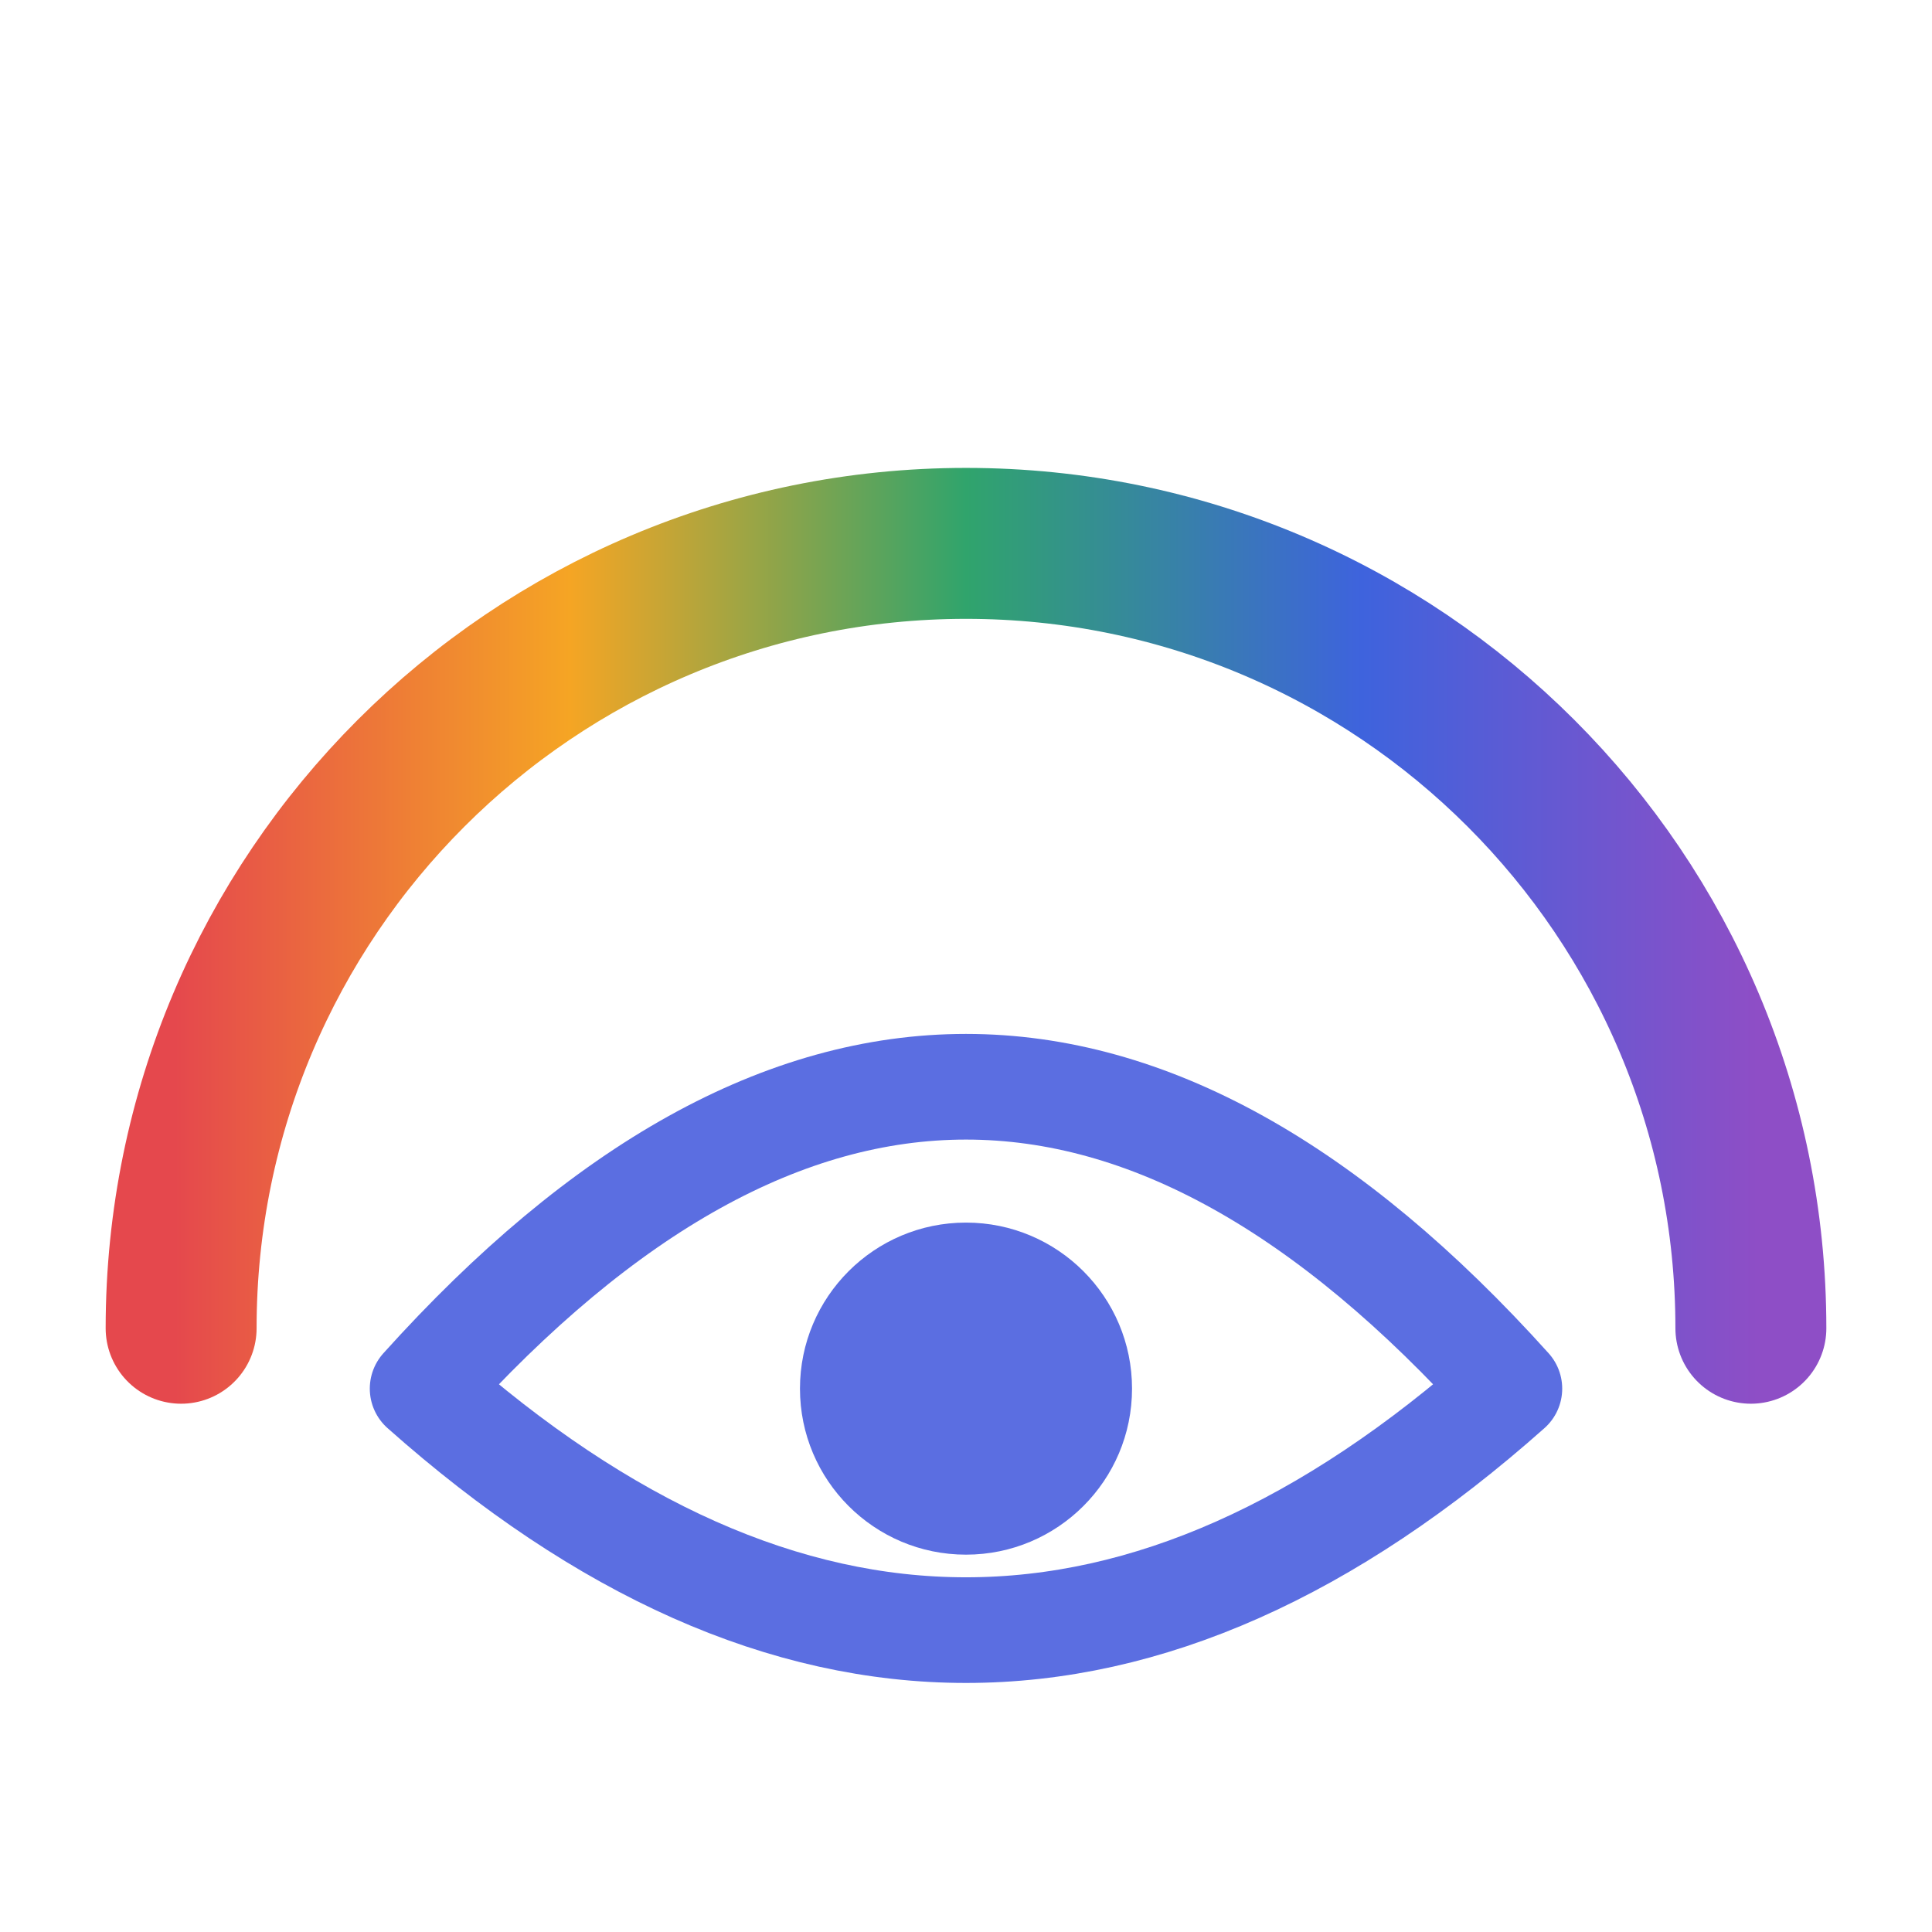
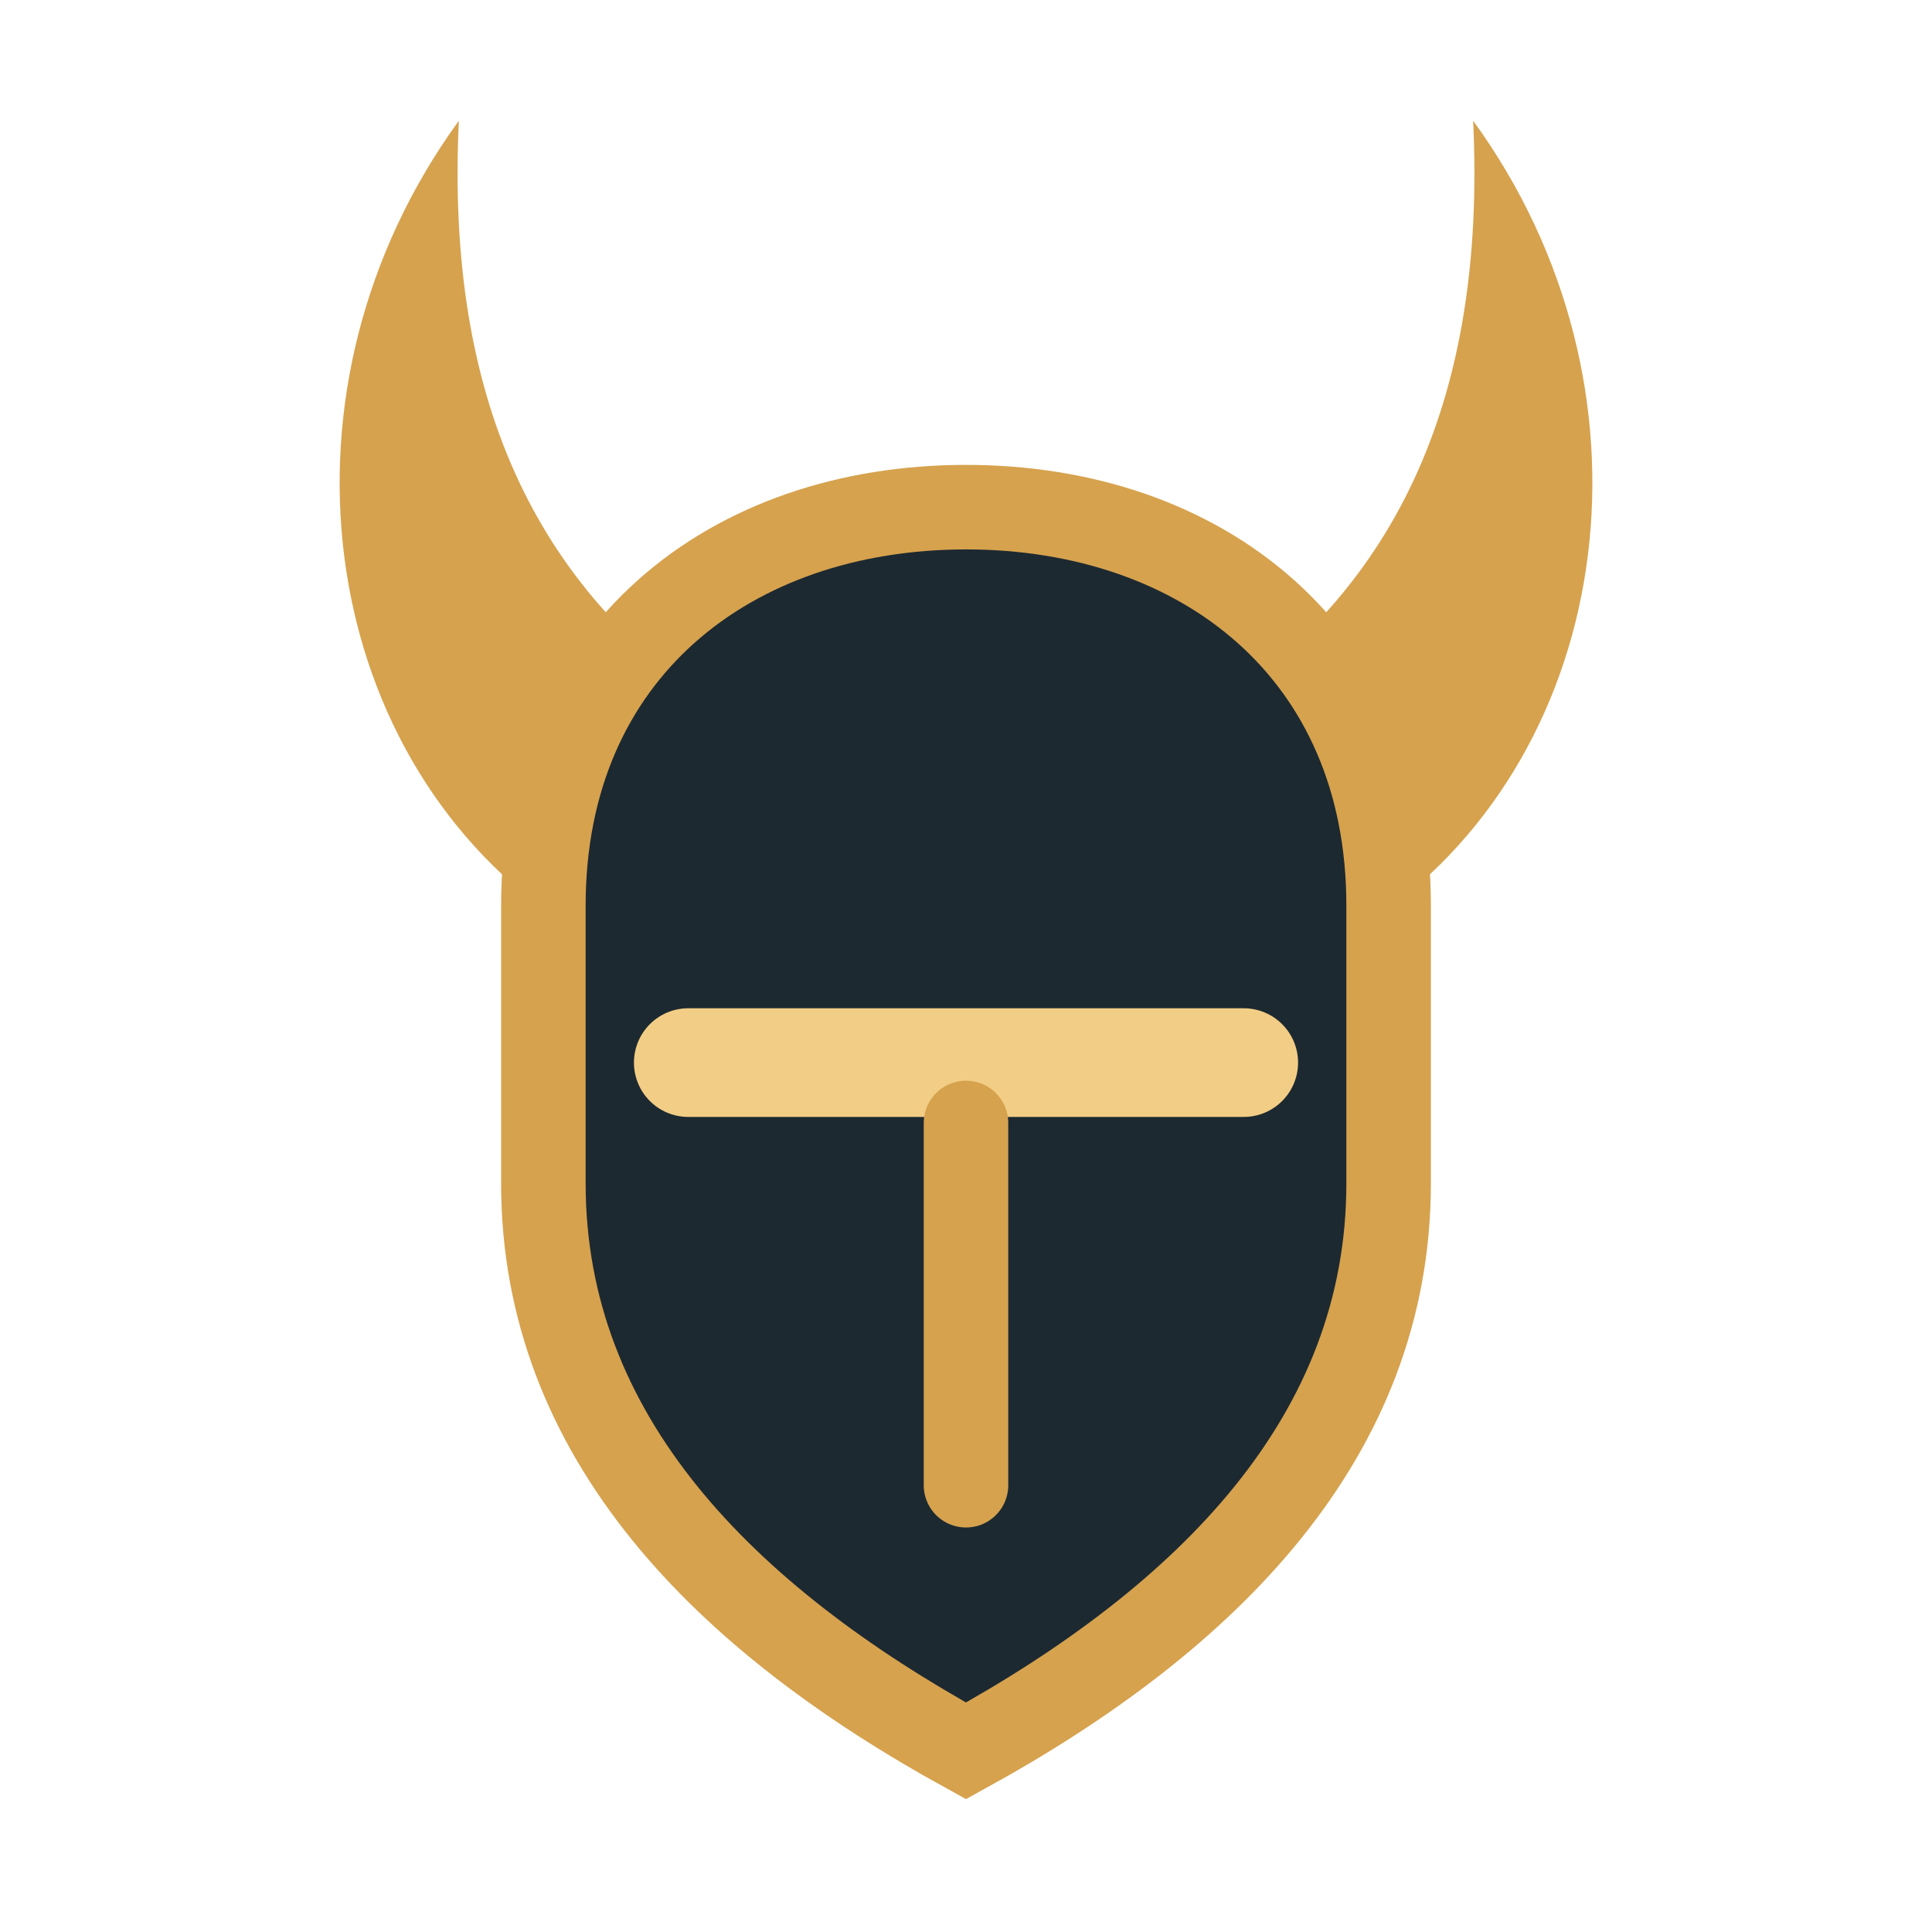
- <svg xmlns="http://www.w3.org/2000/svg" viewBox="0 0 64 64" role="img" aria-label="Heimdall">
-   <defs>
-     <linearGradient id="bifrost" x1="0" y1="0" x2="1" y2="0">
-       <stop offset="0" stop-color="#e5484d" />
-       <stop offset="0.25" stop-color="#f5a524" />
-       <stop offset="0.5" stop-color="#30a46c" />
-       <stop offset="0.75" stop-color="#3e63dd" />
-       <stop offset="1" stop-color="#8e4ec6" />
-     </linearGradient>
-   </defs>
-   <path d="M6 44 A26 26 0 0 1 58 44" fill="none" stroke="url(#bifrost)" stroke-width="5" stroke-linecap="round" />
-   <path d="M14 46 Q32 26 50 46 Q32 62 14 46 Z" fill="none" stroke="#5b6ee1" stroke-width="3.5" stroke-linejoin="round" />
-   <circle cx="32" cy="46" r="5.5" fill="#5b6ee1" />
+ <svg xmlns="http://www.w3.org/2000/svg" viewBox="0 0 32 32">
+   <path d="M9.2 15.2C5.2 12.4 4.4 6.4 7.6 2c-.2 4.2 1 7.6 4.4 9.8z" fill="#d6a24e" />
+   <path d="M22.8 15.2c4-2.8 4.8-8.8 1.6-13.2.2 4.2-1 7.6-4.4 9.8z" fill="#d6a24e" />
+   <path d="M9 15c0-4.2 3.1-6.6 7-6.6s7 2.4 7 6.6v4.6c0 4.2-3 7.2-7 9.4-4-2.2-7-5.2-7-9.4z" fill="#1d2930" stroke="#d6a24e" stroke-width="1.4" />
+   <path d="M11.4 17.6h9.2" stroke="#f2cd85" stroke-width="1.8" stroke-linecap="round" />
+   <path d="M16 18.6v6" stroke="#d6a24e" stroke-width="1.4" stroke-linecap="round" />
</svg>
